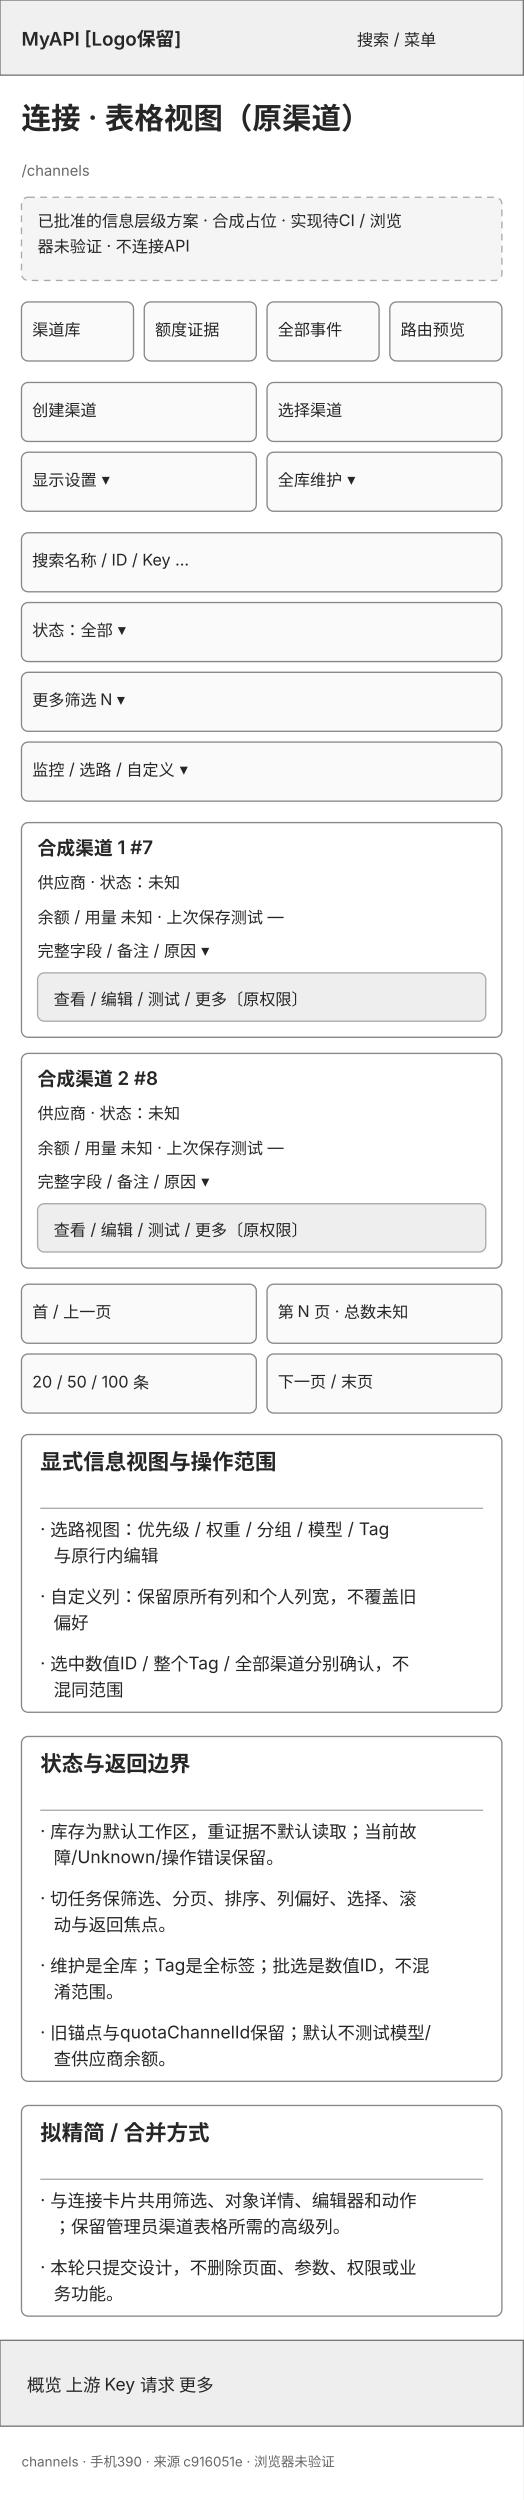
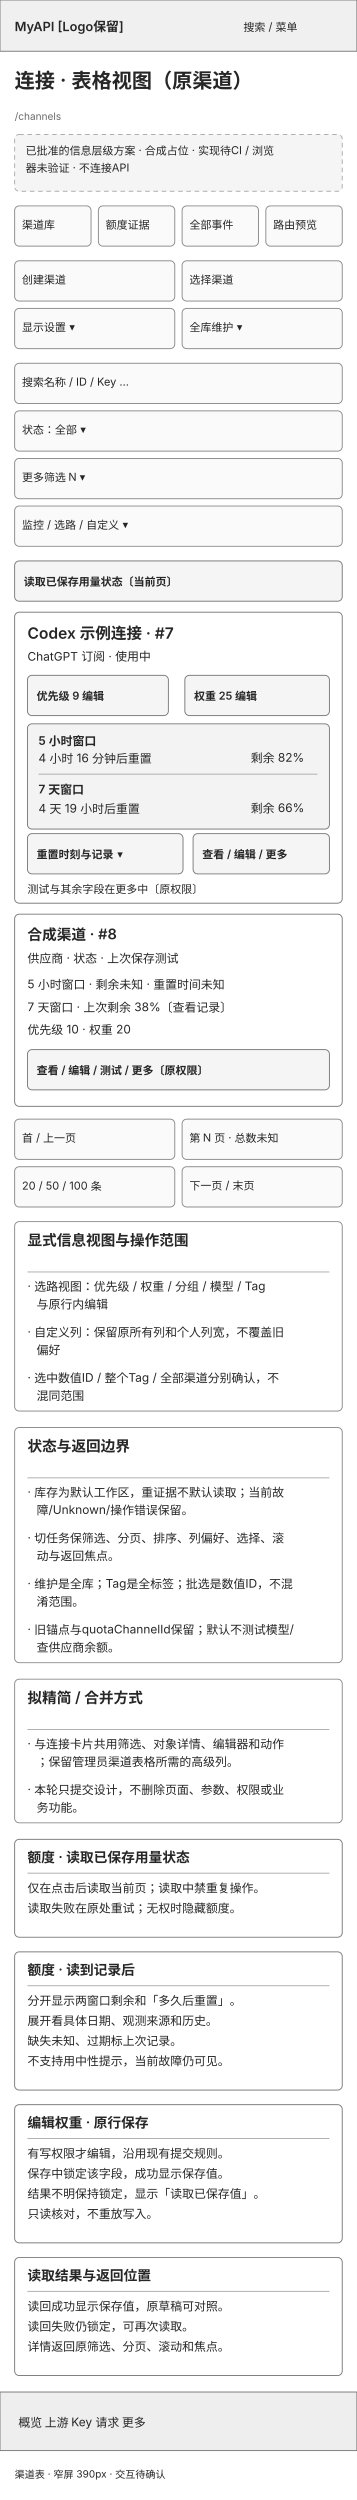
- <svg xmlns="http://www.w3.org/2000/svg" width="390" height="1863" viewBox="0 0 390 1863" role="img" aria-labelledby="title desc">
+ <svg xmlns="http://www.w3.org/2000/svg" width="390" height="2732" viewBox="0 0 390 2732" role="img" aria-labelledby="title desc">
  <rect width="100%" height="100%" fill="#ffffff" />
  <g font-family="system-ui, -apple-system, BlinkMacSystemFont, sans-serif">
    <rect x="0" y="0" width="390" height="56" rx="0" fill="#f0f0f0" stroke="#777777" />
    <text x="16" y="34" font-size="14" font-weight="600" fill="#262626">MyAPI  [Logo保留]</text>
    <text x="266" y="34" font-size="12" font-weight="normal" fill="#262626">搜索  /  菜单</text>
    <text x="16" y="96" font-size="22" font-weight="600" fill="#262626">连接 · 表格视图（原渠道）</text>
    <text x="16" y="131" font-size="11" font-weight="normal" fill="#666666">/channels</text>
    <rect x="16" y="147" width="358" height="62" rx="5" fill="#f5f5f5" stroke="#aaaaaa" stroke-dasharray="5 4" />
    <text x="28" y="169" font-size="12" font-weight="normal" fill="#262626">已批准的信息层级方案 · 合成占位 · 实现待CI / 浏览</text>
    <text x="28" y="188" font-size="12" font-weight="normal" fill="#262626">器未验证 · 不连接API</text>
    <rect x="16.0" y="225" width="83.5" height="44" rx="5" fill="#fafafa" stroke="#888888" />
    <text x="24.0" y="250" font-size="12" font-weight="normal" fill="#262626">渠道库</text>
    <rect x="107.5" y="225" width="83.5" height="44" rx="5" fill="#fafafa" stroke="#888888" />
    <text x="115.5" y="250" font-size="12" font-weight="normal" fill="#262626">额度证据</text>
    <rect x="199.0" y="225" width="83.5" height="44" rx="5" fill="#fafafa" stroke="#888888" />
    <text x="207.0" y="250" font-size="12" font-weight="normal" fill="#262626">全部事件</text>
    <rect x="290.5" y="225" width="83.5" height="44" rx="5" fill="#fafafa" stroke="#888888" />
    <text x="298.5" y="250" font-size="12" font-weight="normal" fill="#262626">路由预览</text>
    <rect x="16.0" y="285" width="175.0" height="44" rx="5" fill="#fafafa" stroke="#888888" />
    <text x="24.0" y="310" font-size="12" font-weight="normal" fill="#262626">创建渠道</text>
    <rect x="199.0" y="285" width="175.0" height="44" rx="5" fill="#fafafa" stroke="#888888" />
    <text x="207.0" y="310" font-size="12" font-weight="normal" fill="#262626">选择渠道</text>
    <rect x="16.0" y="337" width="175.0" height="44" rx="5" fill="#fafafa" stroke="#888888" />
    <text x="24.0" y="362" font-size="12" font-weight="normal" fill="#262626">显示设置 ▾</text>
    <rect x="199.0" y="337" width="175.0" height="44" rx="5" fill="#fafafa" stroke="#888888" />
    <text x="207.0" y="362" font-size="12" font-weight="normal" fill="#262626">全库维护 ▾</text>
    <rect x="16.0" y="397" width="358.0" height="44" rx="5" fill="#fafafa" stroke="#888888" />
    <text x="24.0" y="422" font-size="12" font-weight="normal" fill="#262626">搜索名称 / ID / Key …</text>
    <rect x="16.0" y="449" width="358.0" height="44" rx="5" fill="#fafafa" stroke="#888888" />
    <text x="24.0" y="474" font-size="12" font-weight="normal" fill="#262626">状态：全部 ▾</text>
    <rect x="16.0" y="501" width="358.0" height="44" rx="5" fill="#fafafa" stroke="#888888" />
    <text x="24.0" y="526" font-size="12" font-weight="normal" fill="#262626">更多筛选 N ▾</text>
    <rect x="16.0" y="553" width="358.0" height="44" rx="5" fill="#fafafa" stroke="#888888" />
    <text x="24.0" y="578" font-size="12" font-weight="normal" fill="#262626">监控 / 选路 / 自定义 ▾</text>
-     <rect x="16" y="613" width="358" height="160" rx="5" fill="#ffffff" stroke="#888888" />
-     <text x="28" y="637" font-size="14" font-weight="600" fill="#262626">合成渠道 1  #7</text>
-     <text x="28" y="662" font-size="12" font-weight="normal" fill="#262626">供应商 · 状态：未知</text>
-     <text x="28" y="688" font-size="12" font-weight="normal" fill="#262626">余额 / 用量 未知 · 上次保存测试 —</text>
-     <text x="28" y="713" font-size="12" font-weight="normal" fill="#262626">完整字段 / 备注 / 原因  ▾</text>
-     <rect x="28" y="725" width="334" height="36" rx="5" fill="#eeeeee" stroke="#aaaaaa" />
-     <text x="40" y="749" font-size="12" font-weight="normal" fill="#262626">查看 / 编辑 / 测试 / 更多〔原权限〕</text>
-     <rect x="16" y="785" width="358" height="160" rx="5" fill="#ffffff" stroke="#888888" />
-     <text x="28" y="809" font-size="14" font-weight="600" fill="#262626">合成渠道 2  #8</text>
-     <text x="28" y="834" font-size="12" font-weight="normal" fill="#262626">供应商 · 状态：未知</text>
-     <text x="28" y="860" font-size="12" font-weight="normal" fill="#262626">余额 / 用量 未知 · 上次保存测试 —</text>
-     <text x="28" y="885" font-size="12" font-weight="normal" fill="#262626">完整字段 / 备注 / 原因  ▾</text>
-     <rect x="28" y="897" width="334" height="36" rx="5" fill="#eeeeee" stroke="#aaaaaa" />
-     <text x="40" y="921" font-size="12" font-weight="normal" fill="#262626">查看 / 编辑 / 测试 / 更多〔原权限〕</text>
-     <rect x="16.0" y="957" width="175.0" height="44" rx="5" fill="#fafafa" stroke="#888888" />
-     <text x="24.0" y="982" font-size="12" font-weight="normal" fill="#262626">首 / 上一页</text>
-     <rect x="199.0" y="957" width="175.0" height="44" rx="5" fill="#fafafa" stroke="#888888" />
-     <text x="207.0" y="982" font-size="12" font-weight="normal" fill="#262626">第 N 页 · 总数未知</text>
-     <rect x="16.0" y="1009" width="175.0" height="44" rx="5" fill="#fafafa" stroke="#888888" />
-     <text x="24.0" y="1034" font-size="12" font-weight="normal" fill="#262626">20 / 50 / 100 条</text>
-     <rect x="199.0" y="1009" width="175.0" height="44" rx="5" fill="#fafafa" stroke="#888888" />
-     <text x="207.0" y="1034" font-size="12" font-weight="normal" fill="#262626">下一页 / 末页</text>
-     <rect x="16" y="1069" width="358" height="207" rx="5" fill="#ffffff" stroke="#888888" />
-     <text x="30" y="1095" font-size="16" font-weight="600" fill="#262626">显式信息视图与操作范围</text>
-     <line x1="30" y1="1124" x2="360" y2="1124" stroke="#aaaaaa" />
-     <text x="30" y="1144" font-size="13" font-weight="normal" fill="#262626">· 选路视图：优先级 / 权重 / 分组 / 模型 / Tag</text>
-     <text x="40" y="1164" font-size="13" font-weight="normal" fill="#262626">与原行内编辑</text>
-     <text x="30" y="1194" font-size="13" font-weight="normal" fill="#262626">· 自定义列：保留原所有列和个人列宽，不覆盖旧</text>
-     <text x="40" y="1214" font-size="13" font-weight="normal" fill="#262626">偏好</text>
-     <text x="30" y="1244" font-size="13" font-weight="normal" fill="#262626">· 选中数值ID / 整个Tag / 全部渠道分别确认，不</text>
-     <text x="40" y="1264" font-size="13" font-weight="normal" fill="#262626">混同范围</text>
-     <rect x="16" y="1294" width="358" height="257" rx="5" fill="#ffffff" stroke="#888888" />
-     <text x="30" y="1320" font-size="16" font-weight="600" fill="#262626">状态与返回边界</text>
-     <line x1="30" y1="1349" x2="360" y2="1349" stroke="#aaaaaa" />
-     <text x="30" y="1369" font-size="13" font-weight="normal" fill="#262626">· 库存为默认工作区，重证据不默认读取；当前故</text>
-     <text x="40" y="1389" font-size="13" font-weight="normal" fill="#262626">障/Unknown/操作错误保留。</text>
-     <text x="30" y="1419" font-size="13" font-weight="normal" fill="#262626">· 切任务保筛选、分页、排序、列偏好、选择、滚</text>
-     <text x="40" y="1439" font-size="13" font-weight="normal" fill="#262626">动与返回焦点。</text>
-     <text x="30" y="1469" font-size="13" font-weight="normal" fill="#262626">· 维护是全库；Tag是全标签；批选是数值ID，不混</text>
-     <text x="40" y="1489" font-size="13" font-weight="normal" fill="#262626">淆范围。</text>
-     <text x="30" y="1519" font-size="13" font-weight="normal" fill="#262626">· 旧锚点与quotaChannelId保留；默认不测试模型/</text>
-     <text x="40" y="1539" font-size="13" font-weight="normal" fill="#262626">查供应商余额。</text>
-     <rect x="16" y="1569" width="358" height="157" rx="5" fill="#ffffff" stroke="#888888" />
-     <text x="30" y="1595" font-size="16" font-weight="600" fill="#262626">拟精简 / 合并方式</text>
-     <line x1="30" y1="1624" x2="360" y2="1624" stroke="#aaaaaa" />
-     <text x="30" y="1644" font-size="13" font-weight="normal" fill="#262626">· 与连接卡片共用筛选、对象详情、编辑器和动作</text>
-     <text x="40" y="1664" font-size="13" font-weight="normal" fill="#262626">；保留管理员渠道表格所需的高级列。</text>
-     <text x="30" y="1694" font-size="13" font-weight="normal" fill="#262626">· 本轮只提交设计，不删除页面、参数、权限或业</text>
-     <text x="40" y="1714" font-size="13" font-weight="normal" fill="#262626">务功能。</text>
-     <rect x="0" y="1744" width="390" height="64" rx="0" fill="#eeeeee" stroke="#777777" />
-     <text x="20" y="1782" font-size="13" font-weight="normal" fill="#262626">概览      上游      Key      请求      更多</text>
-     <text x="16" y="1838" font-size="10" font-weight="normal" fill="#666666">channels · 手机390 · 来源 c916051e · 浏览器未验证</text>
+     <rect x="16" y="613" width="358" height="44" rx="5" fill="#f5f5f5" stroke="#777777" />
+     <text x="26" y="640" font-size="12" font-weight="600" fill="#262626">读取已保存用量状态〔当前页〕</text>
+     <rect x="16" y="669" width="358" height="318" rx="5" fill="#ffffff" stroke="#777777" />
+     <text x="30" y="698" font-size="17" font-weight="600" fill="#262626">Codex 示例连接 · #7</text>
+     <text x="30" y="722" font-size="13" font-weight="400" fill="#262626">ChatGPT 订阅 · 使用中</text>
+     <rect x="30" y="738" width="154" height="44" rx="5" fill="#f5f5f5" stroke="#777777" />
+     <text x="40" y="765" font-size="12" font-weight="600" fill="#262626">优先级 9  编辑</text>
+     <rect x="202" y="738" width="158" height="44" rx="5" fill="#f5f5f5" stroke="#777777" />
+     <text x="212" y="765" font-size="12" font-weight="600" fill="#262626">权重 25  编辑</text>
+     <rect x="30" y="791" width="330" height="115" rx="5" fill="#f3f3f3" stroke="#777777" />
+     <text x="42" y="814" font-size="13" font-weight="600" fill="#262626">5 小时窗口</text>
+     <text x="42" y="833" font-size="13" font-weight="400" fill="#262626">4 小时 16 分钟后重置</text>
+     <text x="274" y="833" font-size="13" font-weight="400" fill="#262626">剩余 82%</text>
+     <line x1="42" y1="846" x2="347" y2="846" stroke="#aaaaaa" />
+     <text x="42" y="867" font-size="13" font-weight="600" fill="#262626">7 天窗口</text>
+     <text x="42" y="888" font-size="13" font-weight="400" fill="#262626">4 天 19 小时后重置</text>
+     <text x="274" y="888" font-size="13" font-weight="400" fill="#262626">剩余 66%</text>
+     <rect x="30" y="911" width="170" height="44" rx="5" fill="#f5f5f5" stroke="#777777" />
+     <text x="40" y="938" font-size="12" font-weight="600" fill="#262626">重置时刻与记录  ▾</text>
+     <rect x="211" y="911" width="149" height="44" rx="5" fill="#f5f5f5" stroke="#777777" />
+     <text x="221" y="938" font-size="12" font-weight="600" fill="#262626">查看 / 编辑 / 更多</text>
+     <text x="30" y="976" font-size="12" font-weight="400" fill="#262626">测试与其余字段在更多中〔原权限〕</text>
+     <rect x="16" y="999" width="358" height="210" rx="5" fill="#ffffff" stroke="#777777" />
+     <text x="30" y="1027" font-size="16" font-weight="600" fill="#262626">合成渠道 · #8</text>
+     <text x="30" y="1052" font-size="13" font-weight="400" fill="#262626">供应商 · 状态 · 上次保存测试</text>
+     <text x="30" y="1080" font-size="13" font-weight="400" fill="#262626">5 小时窗口 · 剩余未知 · 重置时间未知</text>
+     <text x="30" y="1105" font-size="13" font-weight="400" fill="#262626">7 天窗口 · 上次剩余 38%〔查看记录〕</text>
+     <text x="30" y="1130" font-size="13" font-weight="400" fill="#262626">优先级 10 · 权重 20</text>
+     <rect x="30" y="1147" width="330" height="44" rx="5" fill="#f5f5f5" stroke="#777777" />
+     <text x="40" y="1174" font-size="12" font-weight="600" fill="#262626">查看 / 编辑 / 测试 / 更多〔原权限〕</text>
+     <g transform="translate(0 266)">
+       <rect x="16.0" y="957" width="175.0" height="44" rx="5" fill="#fafafa" stroke="#888888" />
+       <text x="24.0" y="982" font-size="12" font-weight="normal" fill="#262626">首 / 上一页</text>
+       <rect x="199.0" y="957" width="175.0" height="44" rx="5" fill="#fafafa" stroke="#888888" />
+       <text x="207.0" y="982" font-size="12" font-weight="normal" fill="#262626">第 N 页 · 总数未知</text>
+       <rect x="16.0" y="1009" width="175.0" height="44" rx="5" fill="#fafafa" stroke="#888888" />
+       <text x="24.0" y="1034" font-size="12" font-weight="normal" fill="#262626">20 / 50 / 100 条</text>
+       <rect x="199.0" y="1009" width="175.0" height="44" rx="5" fill="#fafafa" stroke="#888888" />
+       <text x="207.0" y="1034" font-size="12" font-weight="normal" fill="#262626">下一页 / 末页</text>
+       <rect x="16" y="1069" width="358" height="207" rx="5" fill="#ffffff" stroke="#888888" />
+       <text x="30" y="1095" font-size="16" font-weight="600" fill="#262626">显式信息视图与操作范围</text>
+       <line x1="30" y1="1124" x2="360" y2="1124" stroke="#aaaaaa" />
+       <text x="30" y="1144" font-size="13" font-weight="normal" fill="#262626">· 选路视图：优先级 / 权重 / 分组 / 模型 / Tag</text>
+       <text x="40" y="1164" font-size="13" font-weight="normal" fill="#262626">与原行内编辑</text>
+       <text x="30" y="1194" font-size="13" font-weight="normal" fill="#262626">· 自定义列：保留原所有列和个人列宽，不覆盖旧</text>
+       <text x="40" y="1214" font-size="13" font-weight="normal" fill="#262626">偏好</text>
+       <text x="30" y="1244" font-size="13" font-weight="normal" fill="#262626">· 选中数值ID / 整个Tag / 全部渠道分别确认，不</text>
+       <text x="40" y="1264" font-size="13" font-weight="normal" fill="#262626">混同范围</text>
+       <rect x="16" y="1294" width="358" height="257" rx="5" fill="#ffffff" stroke="#888888" />
+       <text x="30" y="1320" font-size="16" font-weight="600" fill="#262626">状态与返回边界</text>
+       <line x1="30" y1="1349" x2="360" y2="1349" stroke="#aaaaaa" />
+       <text x="30" y="1369" font-size="13" font-weight="normal" fill="#262626">· 库存为默认工作区，重证据不默认读取；当前故</text>
+       <text x="40" y="1389" font-size="13" font-weight="normal" fill="#262626">障/Unknown/操作错误保留。</text>
+       <text x="30" y="1419" font-size="13" font-weight="normal" fill="#262626">· 切任务保筛选、分页、排序、列偏好、选择、滚</text>
+       <text x="40" y="1439" font-size="13" font-weight="normal" fill="#262626">动与返回焦点。</text>
+       <text x="30" y="1469" font-size="13" font-weight="normal" fill="#262626">· 维护是全库；Tag是全标签；批选是数值ID，不混</text>
+       <text x="40" y="1489" font-size="13" font-weight="normal" fill="#262626">淆范围。</text>
+       <text x="30" y="1519" font-size="13" font-weight="normal" fill="#262626">· 旧锚点与quotaChannelId保留；默认不测试模型/</text>
+       <text x="40" y="1539" font-size="13" font-weight="normal" fill="#262626">查供应商余额。</text>
+       <rect x="16" y="1569" width="358" height="157" rx="5" fill="#ffffff" stroke="#888888" />
+       <text x="30" y="1595" font-size="16" font-weight="600" fill="#262626">拟精简 / 合并方式</text>
+       <line x1="30" y1="1624" x2="360" y2="1624" stroke="#aaaaaa" />
+       <text x="30" y="1644" font-size="13" font-weight="normal" fill="#262626">· 与连接卡片共用筛选、对象详情、编辑器和动作</text>
+       <text x="40" y="1664" font-size="13" font-weight="normal" fill="#262626">；保留管理员渠道表格所需的高级列。</text>
+       <text x="30" y="1694" font-size="13" font-weight="normal" fill="#262626">· 本轮只提交设计，不删除页面、参数、权限或业</text>
+       <text x="40" y="1714" font-size="13" font-weight="normal" fill="#262626">务功能。</text>
+     </g>
+     <rect x="16" y="2010" width="358" height="107" rx="5" fill="#ffffff" stroke="#777777" />
+     <text x="30" y="2035" font-size="15" font-weight="600" fill="#262626">额度 · 读取已保存用量状态</text>
+     <line x1="30" y1="2047" x2="360" y2="2047" stroke="#aaaaaa" />
+     <text x="30" y="2068" font-size="13" font-weight="400" fill="#262626">仅在点击后读取当前页；读取中禁重复操作。</text>
+     <text x="30" y="2090" font-size="13" font-weight="400" fill="#262626">读取失败在原处重试；无权时隐藏额度。</text>
+     <rect x="16" y="2133" width="358" height="151" rx="5" fill="#ffffff" stroke="#777777" />
+     <text x="30" y="2158" font-size="15" font-weight="600" fill="#262626">额度 · 读到记录后</text>
+     <line x1="30" y1="2170" x2="360" y2="2170" stroke="#aaaaaa" />
+     <text x="30" y="2191" font-size="13" font-weight="400" fill="#262626">分开显示两窗口剩余和「多久后重置」。</text>
+     <text x="30" y="2213" font-size="13" font-weight="400" fill="#262626">展开看具体日期、观测来源和历史。</text>
+     <text x="30" y="2235" font-size="13" font-weight="400" fill="#262626">缺失未知、过期标上次记录。</text>
+     <text x="30" y="2257" font-size="13" font-weight="400" fill="#262626">不支持用中性提示，当前故障仍可见。</text>
+     <rect x="16" y="2300" width="358" height="151" rx="5" fill="#ffffff" stroke="#777777" />
+     <text x="30" y="2325" font-size="15" font-weight="600" fill="#262626">编辑权重 · 原行保存</text>
+     <line x1="30" y1="2337" x2="360" y2="2337" stroke="#aaaaaa" />
+     <text x="30" y="2358" font-size="13" font-weight="400" fill="#262626">有写权限才编辑，沿用现有提交规则。</text>
+     <text x="30" y="2380" font-size="13" font-weight="400" fill="#262626">保存中锁定该字段，成功显示保存值。</text>
+     <text x="30" y="2402" font-size="13" font-weight="400" fill="#262626">结果不明保持锁定，显示「读取已保存值」。</text>
+     <text x="30" y="2424" font-size="13" font-weight="400" fill="#262626">只读核对，不重放写入。</text>
+     <rect x="16" y="2467" width="358" height="129" rx="5" fill="#ffffff" stroke="#777777" />
+     <text x="30" y="2492" font-size="15" font-weight="600" fill="#262626">读取结果与返回位置</text>
+     <line x1="30" y1="2504" x2="360" y2="2504" stroke="#aaaaaa" />
+     <text x="30" y="2525" font-size="13" font-weight="400" fill="#262626">读回成功显示保存值，原草稿可对照。</text>
+     <text x="30" y="2547" font-size="13" font-weight="400" fill="#262626">读回失败仍锁定，可再次读取。</text>
+     <text x="30" y="2569" font-size="13" font-weight="400" fill="#262626">详情返回原筛选、分页、滚动和焦点。</text>
+     <g transform="translate(0 870)">
+       <rect x="0" y="1744" width="390" height="64" rx="0" fill="#eeeeee" stroke="#777777" />
+     </g>
+     <g transform="translate(0 870)">
+       <text x="20" y="1782" font-size="13" font-weight="normal" fill="#262626">概览      上游      Key      请求      更多</text>
+     </g>
+     <text x="16" y="2708" font-size="11" font-weight="400" fill="#262626">渠道表 · 窄屏 390px · 交互待确认</text>
  </g>
</svg>
